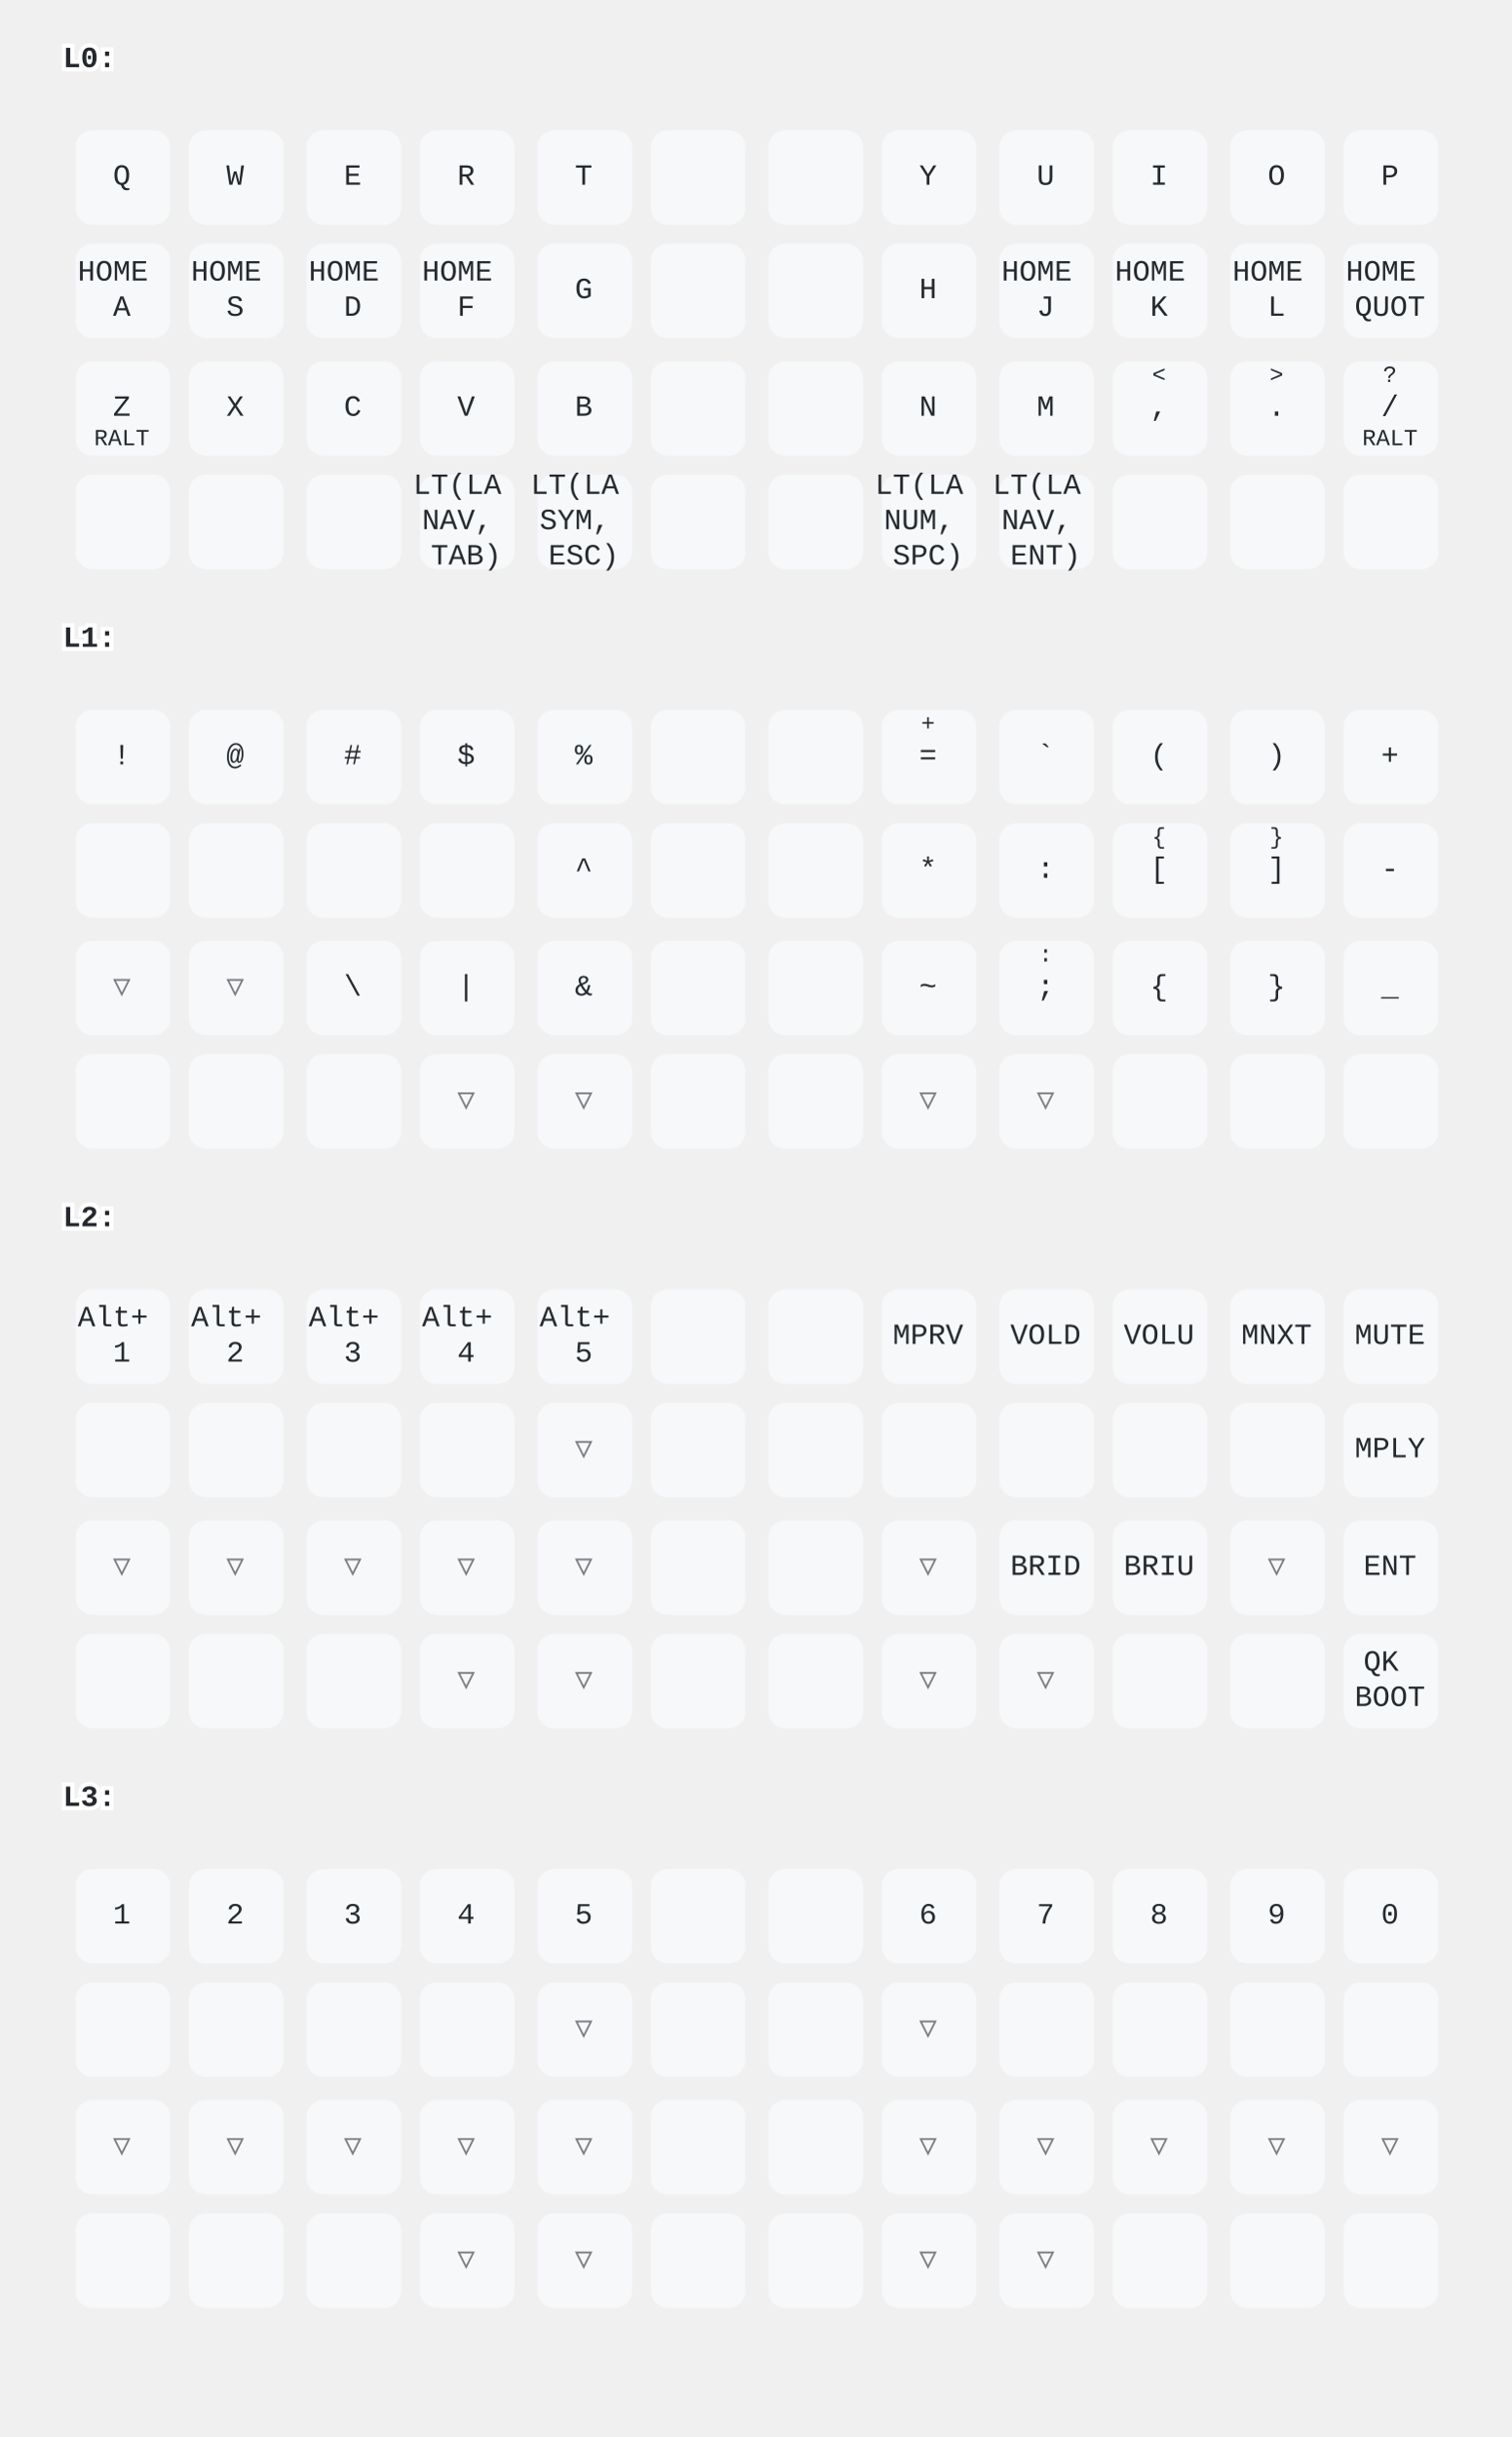
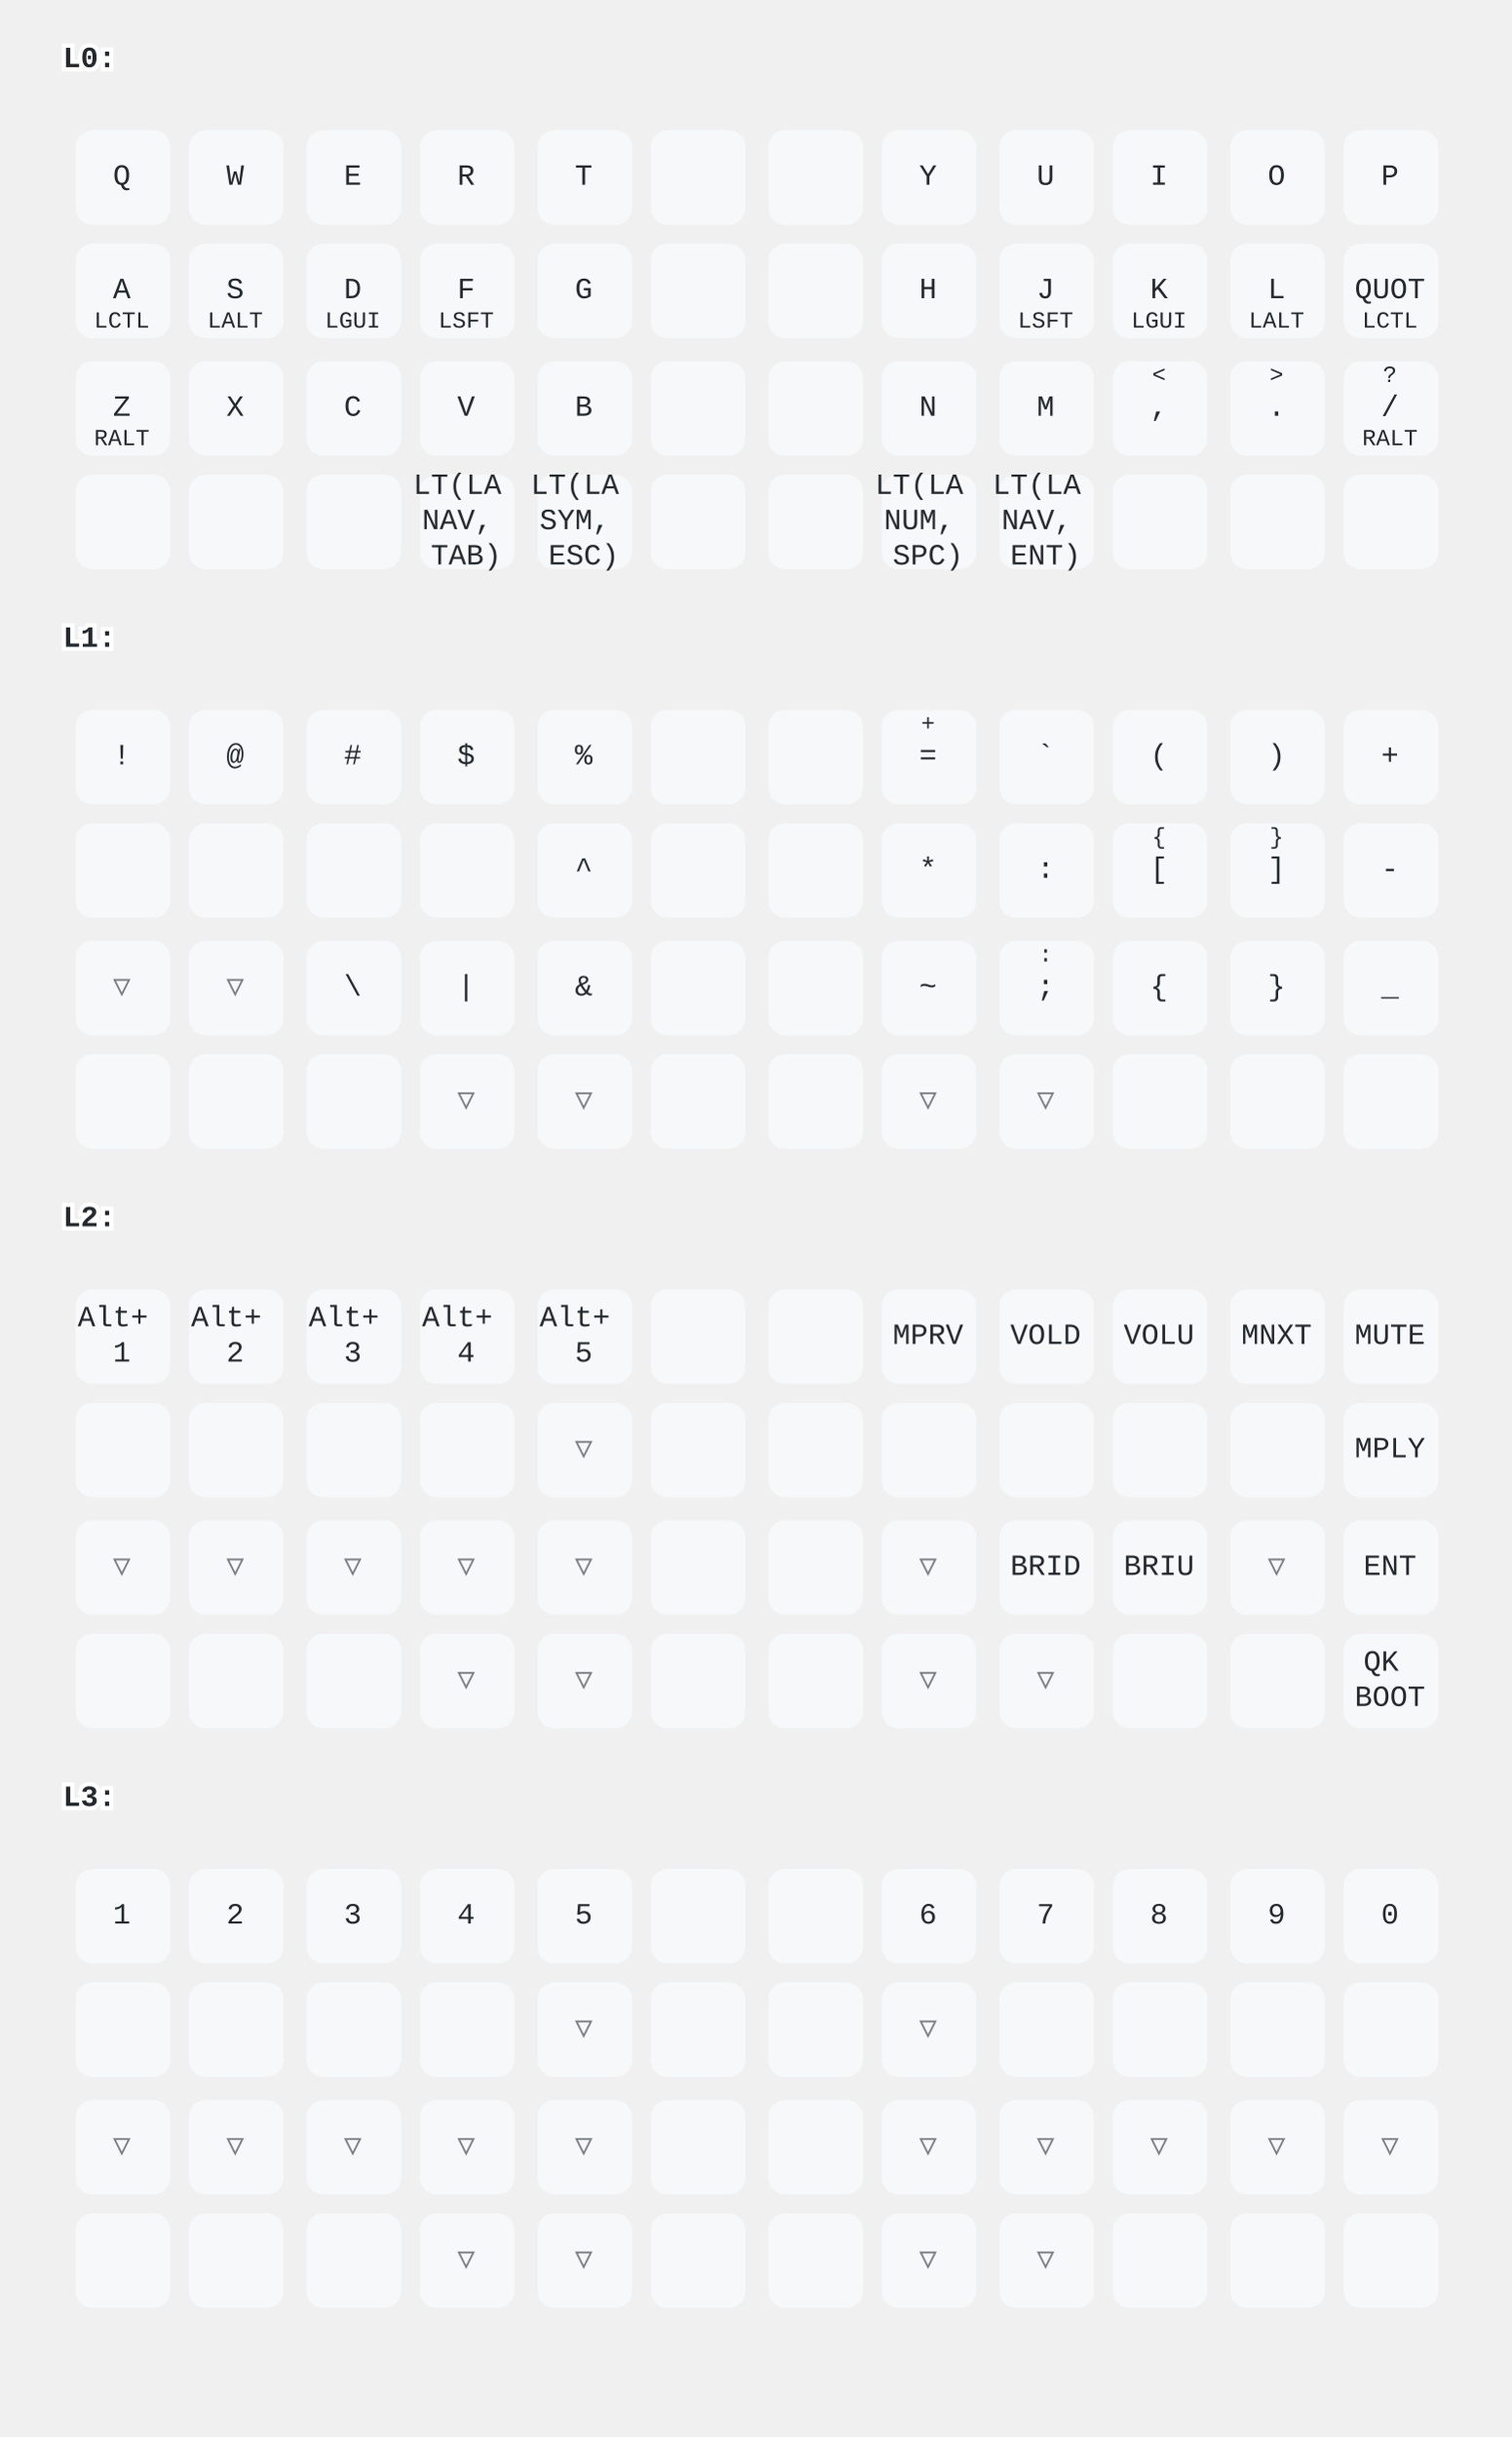
<svg xmlns="http://www.w3.org/2000/svg" xmlns:xlink="http://www.w3.org/1999/xlink" width="720" height="1160" viewBox="0 0 720 1160" class="keymap">
  <defs>/* start glyphs */
<svg id="mdi:apple-keyboard-command">
      <svg id="mdi-apple-keyboard-command" viewBox="0 0 24 24">
        <path d="M6,2A4,4 0 0,1 10,6V8H14V6A4,4 0 0,1 18,2A4,4 0 0,1 22,6A4,4 0 0,1 18,10H16V14H18A4,4 0 0,1 22,18A4,4 0 0,1 18,22A4,4 0 0,1 14,18V16H10V18A4,4 0 0,1 6,22A4,4 0 0,1 2,18A4,4 0 0,1 6,14H8V10H6A4,4 0 0,1 2,6A4,4 0 0,1 6,2M16,18A2,2 0 0,0 18,20A2,2 0 0,0 20,18A2,2 0 0,0 18,16H16V18M14,10H10V14H14V10M6,16A2,2 0 0,0 4,18A2,2 0 0,0 6,20A2,2 0 0,0 8,18V16H6M8,6A2,2 0 0,0 6,4A2,2 0 0,0 4,6A2,2 0 0,0 6,8H8V6M18,8A2,2 0 0,0 20,6A2,2 0 0,0 18,4A2,2 0 0,0 16,6V8H18Z" />
      </svg>
    </svg>
    <svg id="mdi:apple-keyboard-control">
      <svg id="mdi-apple-keyboard-control" viewBox="0 0 24 24">
        <path d="M19.78,11.78L18.36,13.19L12,6.83L5.64,13.19L4.22,11.78L12,4L19.78,11.78Z" />
      </svg>
    </svg>
    <svg id="mdi:apple-keyboard-option">
      <svg id="mdi-apple-keyboard-option" viewBox="0 0 24 24">
        <path d="M3,4H9.11L16.15,18H21V20H14.88L7.84,6H3V4M14,4H21V6H14V4Z" />
      </svg>
    </svg>
    <svg id="mdi:apple-keyboard-shift">
      <svg id="mdi-apple-keyboard-shift" viewBox="0 0 24 24">
        <path d="M15,18V12H17.17L12,6.83L6.83,12H9V18H15M12,4L22,14H17V20H7V14H2L12,4Z" />
      </svg>
    </svg>
    <svg id="mdi:arrow-down-bold">
      <svg id="mdi-arrow-down-bold" viewBox="0 0 24 24">
        <path d="M9,4H15V12H19.84L12,19.84L4.16,12H9V4Z" />
      </svg>
    </svg>
    <svg id="mdi:arrow-left-bold">
      <svg id="mdi-arrow-left-bold" viewBox="0 0 24 24">
        <path d="M20,9V15H12V19.84L4.16,12L12,4.16V9H20Z" />
      </svg>
    </svg>
    <svg id="mdi:arrow-right-bold">
      <svg id="mdi-arrow-right-bold" viewBox="0 0 24 24">
        <path d="M4,15V9H12V4.16L19.84,12L12,19.84V15H4Z" />
      </svg>
    </svg>
    <svg id="mdi:arrow-up-bold">
      <svg id="mdi-arrow-up-bold" viewBox="0 0 24 24">
        <path d="M15,20H9V12H4.16L12,4.16L19.84,12H15V20Z" />
      </svg>
    </svg>
  </defs>/* end glyphs */
<style>/* inherit to force styles through use tags */
svg path {
    fill: inherit;
}

/* font and background color specifications */
svg.keymap {
    font-family: SFMono-Regular,Consolas,Liberation Mono,Menlo,monospace;
    font-size: 14px;
    font-kerning: normal;
    text-rendering: optimizeLegibility;
    fill: #24292e;
}

/* default key styling */
rect.key {
    fill: #f6f8fa;
}

rect.key, rect.combo {
    stroke: #c9cccf;
    stroke-width: 1;
}

/* default key side styling, only used is draw_key_sides is set */
rect.side {
    filter: brightness(90%);
}

/* color accent for combo boxes */
rect.combo, rect.combo-separate {
    fill: #cdf;
}

/* color accent for held keys */
rect.held, rect.combo.held {
    fill: #fdd;
}

/* color accent for ghost (optional) keys */
rect.ghost, rect.combo.ghost {
    stroke-dasharray: 4, 4;
    stroke-width: 2;
}

text {
    text-anchor: middle;
    dominant-baseline: middle;
}

/* styling for layer labels */
text.label {
    font-weight: bold;
    text-anchor: start;
    stroke: white;
    stroke-width: 4;
    paint-order: stroke;
}

/* styling for optional footer */
text.footer {
    text-anchor: end;
    dominant-baseline: auto;
    stroke: white;
    stroke-width: 4;
    paint-order: stroke;
}

/* styling for combo tap, and key hold/shifted label text */
text.combo, text.hold, text.shifted {
    font-size: 11px;
}

text.hold {
    text-anchor: middle;
    dominant-baseline: auto;
}

text.shifted {
    text-anchor: middle;
    dominant-baseline: hanging;
}

/* styling for hold/shifted label text in combo box */
text.combo.hold, text.combo.shifted {
    font-size: 8px;
}

/* lighter symbol for transparent keys */
text.trans {
    fill: #7b7e81;
}

/* styling for combo dendrons */
path.combo {
    stroke-width: 1;
    stroke: gray;
    fill: none;
}

/* Start Tabler Icons Cleanup */
/* cannot use height/width with glyphs */
.icon-tabler &gt; path {
    fill: inherit;
    stroke: inherit;
    stroke-width: 2;
}
/* hide tabler's default box */
.icon-tabler &gt; path[stroke="none"][fill="none"] {
    visibility: hidden;
}
/* End Tabler Icons Cleanup */

rect.key {
    fill: #f6f8fa;
    stroke: none;      /* Remove border */
    stroke-width: 0;   /* Border width */
}

rect.key, rect.combo {
    stroke: none;
    stroke-width: 0;
}

text {
    text-anchor: middle;
    dominant-baseline: middle;
    text-transform: lowercase;
}
</style>
  <g transform="translate(30, 0)" class="layer-L0">
    <text x="0" y="28" class="label">L0:</text>
    <g transform="translate(0, 56)">
      <g transform="translate(28, 28)" class="key keypos-0">
        <rect rx="8" ry="8" x="-22" y="-22" width="45" height="45" class="key" />
        <text x="0" y="0" class="key tap">Q</text>
      </g>
      <g transform="translate(82, 28)" class="key keypos-1">
        <rect rx="8" ry="8" x="-22" y="-22" width="45" height="45" class="key" />
        <text x="0" y="0" class="key tap">W</text>
      </g>
      <g transform="translate(138, 28)" class="key keypos-2">
        <rect rx="8" ry="8" x="-22" y="-22" width="45" height="45" class="key" />
        <text x="0" y="0" class="key tap">E</text>
      </g>
      <g transform="translate(192, 28)" class="key keypos-3">
        <rect rx="8" ry="8" x="-22" y="-22" width="45" height="45" class="key" />
        <text x="0" y="0" class="key tap">R</text>
      </g>
      <g transform="translate(248, 28)" class="key keypos-4">
        <rect rx="8" ry="8" x="-22" y="-22" width="45" height="45" class="key" />
        <text x="0" y="0" class="key tap">T</text>
      </g>
      <g transform="translate(302, 28)" class="key keypos-5">
        <rect rx="8" ry="8" x="-22" y="-22" width="45" height="45" class="key" />
      </g>
      <g transform="translate(358, 28)" class="key keypos-6">
        <rect rx="8" ry="8" x="-22" y="-22" width="45" height="45" class="key" />
      </g>
      <g transform="translate(412, 28)" class="key keypos-7">
        <rect rx="8" ry="8" x="-22" y="-22" width="45" height="45" class="key" />
        <text x="0" y="0" class="key tap">Y</text>
      </g>
      <g transform="translate(468, 28)" class="key keypos-8">
        <rect rx="8" ry="8" x="-22" y="-22" width="45" height="45" class="key" />
        <text x="0" y="0" class="key tap">U</text>
      </g>
      <g transform="translate(522, 28)" class="key keypos-9">
        <rect rx="8" ry="8" x="-22" y="-22" width="45" height="45" class="key" />
        <text x="0" y="0" class="key tap">I</text>
      </g>
      <g transform="translate(578, 28)" class="key keypos-10">
        <rect rx="8" ry="8" x="-22" y="-22" width="45" height="45" class="key" />
        <text x="0" y="0" class="key tap">O</text>
      </g>
      <g transform="translate(632, 28)" class="key keypos-11">
        <rect rx="8" ry="8" x="-22" y="-22" width="45" height="45" class="key" />
        <text x="0" y="0" class="key tap">P</text>
      </g>
      <g transform="translate(28, 82)" class="key keypos-12">
        <rect rx="8" ry="8" x="-22" y="-22" width="45" height="45" class="key" />
-         <text x="0" y="0" class="key tap">
-           <tspan x="0" dy="-0.6em">HOME</tspan>
-           <tspan x="0" dy="1.2em">A</tspan>
-         </text>
+         <text x="0" y="0" class="key tap">A</text>
+         <text x="0" y="18" class="key hold">LCTL</text>
      </g>
      <g transform="translate(82, 82)" class="key keypos-13">
        <rect rx="8" ry="8" x="-22" y="-22" width="45" height="45" class="key" />
-         <text x="0" y="0" class="key tap">
-           <tspan x="0" dy="-0.6em">HOME</tspan>
-           <tspan x="0" dy="1.2em">S</tspan>
-         </text>
+         <text x="0" y="0" class="key tap">S</text>
+         <text x="0" y="18" class="key hold">LALT</text>
      </g>
      <g transform="translate(138, 82)" class="key keypos-14">
        <rect rx="8" ry="8" x="-22" y="-22" width="45" height="45" class="key" />
-         <text x="0" y="0" class="key tap">
-           <tspan x="0" dy="-0.6em">HOME</tspan>
-           <tspan x="0" dy="1.2em">D</tspan>
-         </text>
+         <text x="0" y="0" class="key tap">D</text>
+         <text x="0" y="18" class="key hold">LGUI</text>
      </g>
      <g transform="translate(192, 82)" class="key keypos-15">
        <rect rx="8" ry="8" x="-22" y="-22" width="45" height="45" class="key" />
-         <text x="0" y="0" class="key tap">
-           <tspan x="0" dy="-0.6em">HOME</tspan>
-           <tspan x="0" dy="1.2em">F</tspan>
-         </text>
+         <text x="0" y="0" class="key tap">F</text>
+         <text x="0" y="18" class="key hold">LSFT</text>
      </g>
      <g transform="translate(248, 82)" class="key keypos-16">
        <rect rx="8" ry="8" x="-22" y="-22" width="45" height="45" class="key" />
        <text x="0" y="0" class="key tap">G</text>
      </g>
      <g transform="translate(302, 82)" class="key keypos-17">
        <rect rx="8" ry="8" x="-22" y="-22" width="45" height="45" class="key" />
      </g>
      <g transform="translate(358, 82)" class="key keypos-18">
        <rect rx="8" ry="8" x="-22" y="-22" width="45" height="45" class="key" />
      </g>
      <g transform="translate(412, 82)" class="key keypos-19">
        <rect rx="8" ry="8" x="-22" y="-22" width="45" height="45" class="key" />
        <text x="0" y="0" class="key tap">H</text>
      </g>
      <g transform="translate(468, 82)" class="key keypos-20">
        <rect rx="8" ry="8" x="-22" y="-22" width="45" height="45" class="key" />
-         <text x="0" y="0" class="key tap">
-           <tspan x="0" dy="-0.6em">HOME</tspan>
-           <tspan x="0" dy="1.2em">J</tspan>
-         </text>
+         <text x="0" y="0" class="key tap">J</text>
+         <text x="0" y="18" class="key hold">LSFT</text>
      </g>
      <g transform="translate(522, 82)" class="key keypos-21">
        <rect rx="8" ry="8" x="-22" y="-22" width="45" height="45" class="key" />
-         <text x="0" y="0" class="key tap">
-           <tspan x="0" dy="-0.6em">HOME</tspan>
-           <tspan x="0" dy="1.2em">K</tspan>
-         </text>
+         <text x="0" y="0" class="key tap">K</text>
+         <text x="0" y="18" class="key hold">LGUI</text>
      </g>
      <g transform="translate(578, 82)" class="key keypos-22">
        <rect rx="8" ry="8" x="-22" y="-22" width="45" height="45" class="key" />
-         <text x="0" y="0" class="key tap">
-           <tspan x="0" dy="-0.6em">HOME</tspan>
-           <tspan x="0" dy="1.2em">L</tspan>
-         </text>
+         <text x="0" y="0" class="key tap">L</text>
+         <text x="0" y="18" class="key hold">LALT</text>
      </g>
      <g transform="translate(632, 82)" class="key keypos-23">
        <rect rx="8" ry="8" x="-22" y="-22" width="45" height="45" class="key" />
-         <text x="0" y="0" class="key tap">
-           <tspan x="0" dy="-0.6em">HOME</tspan>
-           <tspan x="0" dy="1.2em">QUOT</tspan>
-         </text>
+         <text x="0" y="0" class="key tap">QUOT</text>
+         <text x="0" y="18" class="key hold">LCTL</text>
      </g>
      <g transform="translate(28, 138)" class="key keypos-24">
        <rect rx="8" ry="8" x="-22" y="-22" width="45" height="45" class="key" />
        <text x="0" y="0" class="key tap">Z</text>
        <text x="0" y="18" class="key hold">RALT</text>
      </g>
      <g transform="translate(82, 138)" class="key keypos-25">
        <rect rx="8" ry="8" x="-22" y="-22" width="45" height="45" class="key" />
        <text x="0" y="0" class="key tap">X</text>
      </g>
      <g transform="translate(138, 138)" class="key keypos-26">
        <rect rx="8" ry="8" x="-22" y="-22" width="45" height="45" class="key" />
        <text x="0" y="0" class="key tap">C</text>
      </g>
      <g transform="translate(192, 138)" class="key keypos-27">
        <rect rx="8" ry="8" x="-22" y="-22" width="45" height="45" class="key" />
        <text x="0" y="0" class="key tap">V</text>
      </g>
      <g transform="translate(248, 138)" class="key keypos-28">
        <rect rx="8" ry="8" x="-22" y="-22" width="45" height="45" class="key" />
        <text x="0" y="0" class="key tap">B</text>
      </g>
      <g transform="translate(302, 138)" class="key keypos-29">
        <rect rx="8" ry="8" x="-22" y="-22" width="45" height="45" class="key" />
      </g>
      <g transform="translate(358, 138)" class="key keypos-30">
        <rect rx="8" ry="8" x="-22" y="-22" width="45" height="45" class="key" />
      </g>
      <g transform="translate(412, 138)" class="key keypos-31">
        <rect rx="8" ry="8" x="-22" y="-22" width="45" height="45" class="key" />
        <text x="0" y="0" class="key tap">N</text>
      </g>
      <g transform="translate(468, 138)" class="key keypos-32">
        <rect rx="8" ry="8" x="-22" y="-22" width="45" height="45" class="key" />
        <text x="0" y="0" class="key tap">M</text>
      </g>
      <g transform="translate(522, 138)" class="key keypos-33">
        <rect rx="8" ry="8" x="-22" y="-22" width="45" height="45" class="key" />
        <text x="0" y="0" class="key tap">,</text>
        <text x="0" y="-18" class="key shifted">&lt;</text>
      </g>
      <g transform="translate(578, 138)" class="key keypos-34">
        <rect rx="8" ry="8" x="-22" y="-22" width="45" height="45" class="key" />
        <text x="0" y="0" class="key tap">.</text>
        <text x="0" y="-18" class="key shifted">&gt;</text>
      </g>
      <g transform="translate(632, 138)" class="key keypos-35">
        <rect rx="8" ry="8" x="-22" y="-22" width="45" height="45" class="key" />
        <text x="0" y="0" class="key tap">/</text>
        <text x="0" y="18" class="key hold">RALT</text>
        <text x="0" y="-18" class="key shifted">?</text>
      </g>
      <g transform="translate(28, 192)" class="key keypos-36">
        <rect rx="8" ry="8" x="-22" y="-22" width="45" height="45" class="key" />
      </g>
      <g transform="translate(82, 192)" class="key keypos-37">
        <rect rx="8" ry="8" x="-22" y="-22" width="45" height="45" class="key" />
      </g>
      <g transform="translate(138, 192)" class="key keypos-38">
        <rect rx="8" ry="8" x="-22" y="-22" width="45" height="45" class="key" />
      </g>
      <g transform="translate(192, 192)" class="key keypos-39">
        <rect rx="8" ry="8" x="-22" y="-22" width="45" height="45" class="key" />
        <text x="0" y="0" class="key tap">
          <tspan x="0" dy="-1.2em">LT(LA</tspan>
          <tspan x="0" dy="1.2em">NAV,</tspan>
          <tspan x="0" dy="1.2em">TAB)</tspan>
        </text>
      </g>
      <g transform="translate(248, 192)" class="key keypos-40">
        <rect rx="8" ry="8" x="-22" y="-22" width="45" height="45" class="key" />
        <text x="0" y="0" class="key tap">
          <tspan x="0" dy="-1.2em">LT(LA</tspan>
          <tspan x="0" dy="1.2em">SYM,</tspan>
          <tspan x="0" dy="1.2em">ESC)</tspan>
        </text>
      </g>
      <g transform="translate(302, 192)" class="key keypos-41">
        <rect rx="8" ry="8" x="-22" y="-22" width="45" height="45" class="key" />
      </g>
      <g transform="translate(358, 192)" class="key keypos-42">
        <rect rx="8" ry="8" x="-22" y="-22" width="45" height="45" class="key" />
      </g>
      <g transform="translate(412, 192)" class="key keypos-43">
        <rect rx="8" ry="8" x="-22" y="-22" width="45" height="45" class="key" />
        <text x="0" y="0" class="key tap">
          <tspan x="0" dy="-1.2em">LT(LA</tspan>
          <tspan x="0" dy="1.2em">NUM,</tspan>
          <tspan x="0" dy="1.2em">SPC)</tspan>
        </text>
      </g>
      <g transform="translate(468, 192)" class="key keypos-44">
        <rect rx="8" ry="8" x="-22" y="-22" width="45" height="45" class="key" />
        <text x="0" y="0" class="key tap">
          <tspan x="0" dy="-1.2em">LT(LA</tspan>
          <tspan x="0" dy="1.2em">NAV,</tspan>
          <tspan x="0" dy="1.2em">ENT)</tspan>
        </text>
      </g>
      <g transform="translate(522, 192)" class="key keypos-45">
        <rect rx="8" ry="8" x="-22" y="-22" width="45" height="45" class="key" />
      </g>
      <g transform="translate(578, 192)" class="key keypos-46">
        <rect rx="8" ry="8" x="-22" y="-22" width="45" height="45" class="key" />
      </g>
      <g transform="translate(632, 192)" class="key keypos-47">
        <rect rx="8" ry="8" x="-22" y="-22" width="45" height="45" class="key" />
      </g>
    </g>
  </g>
  <g transform="translate(30, 276)" class="layer-L1">
    <text x="0" y="28" class="label">L1:</text>
    <g transform="translate(0, 56)">
      <g transform="translate(28, 28)" class="key keypos-0">
        <rect rx="8" ry="8" x="-22" y="-22" width="45" height="45" class="key" />
        <text x="0" y="0" class="key tap">!</text>
      </g>
      <g transform="translate(82, 28)" class="key keypos-1">
        <rect rx="8" ry="8" x="-22" y="-22" width="45" height="45" class="key" />
        <text x="0" y="0" class="key tap">@</text>
      </g>
      <g transform="translate(138, 28)" class="key keypos-2">
        <rect rx="8" ry="8" x="-22" y="-22" width="45" height="45" class="key" />
        <text x="0" y="0" class="key tap">#</text>
      </g>
      <g transform="translate(192, 28)" class="key keypos-3">
        <rect rx="8" ry="8" x="-22" y="-22" width="45" height="45" class="key" />
        <text x="0" y="0" class="key tap">$</text>
      </g>
      <g transform="translate(248, 28)" class="key keypos-4">
        <rect rx="8" ry="8" x="-22" y="-22" width="45" height="45" class="key" />
        <text x="0" y="0" class="key tap">%</text>
      </g>
      <g transform="translate(302, 28)" class="key keypos-5">
        <rect rx="8" ry="8" x="-22" y="-22" width="45" height="45" class="key" />
      </g>
      <g transform="translate(358, 28)" class="key keypos-6">
        <rect rx="8" ry="8" x="-22" y="-22" width="45" height="45" class="key" />
      </g>
      <g transform="translate(412, 28)" class="key keypos-7">
        <rect rx="8" ry="8" x="-22" y="-22" width="45" height="45" class="key" />
        <text x="0" y="0" class="key tap">=</text>
        <text x="0" y="-18" class="key shifted">+</text>
      </g>
      <g transform="translate(468, 28)" class="key keypos-8">
        <rect rx="8" ry="8" x="-22" y="-22" width="45" height="45" class="key" />
        <text x="0" y="0" class="key tap">`</text>
      </g>
      <g transform="translate(522, 28)" class="key keypos-9">
        <rect rx="8" ry="8" x="-22" y="-22" width="45" height="45" class="key" />
        <text x="0" y="0" class="key tap">(</text>
      </g>
      <g transform="translate(578, 28)" class="key keypos-10">
        <rect rx="8" ry="8" x="-22" y="-22" width="45" height="45" class="key" />
        <text x="0" y="0" class="key tap">)</text>
      </g>
      <g transform="translate(632, 28)" class="key keypos-11">
        <rect rx="8" ry="8" x="-22" y="-22" width="45" height="45" class="key" />
        <text x="0" y="0" class="key tap">+</text>
      </g>
      <g transform="translate(28, 82)" class="key keypos-12">
        <rect rx="8" ry="8" x="-22" y="-22" width="45" height="45" class="key" />
        <use href="#mdi:apple-keyboard-control" xlink:href="#mdi:apple-keyboard-control" x="-7" y="-7" height="14" width="14.0" class="key tap glyph mdi:apple-keyboard-control" />
      </g>
      <g transform="translate(82, 82)" class="key keypos-13">
        <rect rx="8" ry="8" x="-22" y="-22" width="45" height="45" class="key" />
        <use href="#mdi:apple-keyboard-option" xlink:href="#mdi:apple-keyboard-option" x="-7" y="-7" height="14" width="14.0" class="key tap glyph mdi:apple-keyboard-option" />
      </g>
      <g transform="translate(138, 82)" class="key keypos-14">
        <rect rx="8" ry="8" x="-22" y="-22" width="45" height="45" class="key" />
        <use href="#mdi:apple-keyboard-command" xlink:href="#mdi:apple-keyboard-command" x="-7" y="-7" height="14" width="14.0" class="key tap glyph mdi:apple-keyboard-command" />
      </g>
      <g transform="translate(192, 82)" class="key keypos-15">
        <rect rx="8" ry="8" x="-22" y="-22" width="45" height="45" class="key" />
        <use href="#mdi:apple-keyboard-shift" xlink:href="#mdi:apple-keyboard-shift" x="-7" y="-7" height="14" width="14.0" class="key tap glyph mdi:apple-keyboard-shift" />
      </g>
      <g transform="translate(248, 82)" class="key keypos-16">
        <rect rx="8" ry="8" x="-22" y="-22" width="45" height="45" class="key" />
        <text x="0" y="0" class="key tap">^</text>
      </g>
      <g transform="translate(302, 82)" class="key keypos-17">
        <rect rx="8" ry="8" x="-22" y="-22" width="45" height="45" class="key" />
      </g>
      <g transform="translate(358, 82)" class="key keypos-18">
        <rect rx="8" ry="8" x="-22" y="-22" width="45" height="45" class="key" />
      </g>
      <g transform="translate(412, 82)" class="key keypos-19">
        <rect rx="8" ry="8" x="-22" y="-22" width="45" height="45" class="key" />
        <text x="0" y="0" class="key tap">*</text>
      </g>
      <g transform="translate(468, 82)" class="key keypos-20">
        <rect rx="8" ry="8" x="-22" y="-22" width="45" height="45" class="key" />
        <text x="0" y="0" class="key tap">:</text>
      </g>
      <g transform="translate(522, 82)" class="key keypos-21">
        <rect rx="8" ry="8" x="-22" y="-22" width="45" height="45" class="key" />
        <text x="0" y="0" class="key tap">[</text>
        <text x="0" y="-18" class="key shifted">{</text>
      </g>
      <g transform="translate(578, 82)" class="key keypos-22">
        <rect rx="8" ry="8" x="-22" y="-22" width="45" height="45" class="key" />
        <text x="0" y="0" class="key tap">]</text>
        <text x="0" y="-18" class="key shifted">}</text>
      </g>
      <g transform="translate(632, 82)" class="key keypos-23">
        <rect rx="8" ry="8" x="-22" y="-22" width="45" height="45" class="key" />
        <text x="0" y="0" class="key tap">-</text>
      </g>
      <g transform="translate(28, 138)" class="key trans keypos-24">
        <rect rx="8" ry="8" x="-22" y="-22" width="45" height="45" class="key trans" />
        <text x="0" y="0" class="key trans tap">▽</text>
      </g>
      <g transform="translate(82, 138)" class="key trans keypos-25">
        <rect rx="8" ry="8" x="-22" y="-22" width="45" height="45" class="key trans" />
        <text x="0" y="0" class="key trans tap">▽</text>
      </g>
      <g transform="translate(138, 138)" class="key keypos-26">
        <rect rx="8" ry="8" x="-22" y="-22" width="45" height="45" class="key" />
        <text x="0" y="0" class="key tap">\</text>
      </g>
      <g transform="translate(192, 138)" class="key keypos-27">
        <rect rx="8" ry="8" x="-22" y="-22" width="45" height="45" class="key" />
        <text x="0" y="0" class="key tap">|</text>
      </g>
      <g transform="translate(248, 138)" class="key keypos-28">
        <rect rx="8" ry="8" x="-22" y="-22" width="45" height="45" class="key" />
        <text x="0" y="0" class="key tap">&amp;</text>
      </g>
      <g transform="translate(302, 138)" class="key keypos-29">
        <rect rx="8" ry="8" x="-22" y="-22" width="45" height="45" class="key" />
      </g>
      <g transform="translate(358, 138)" class="key keypos-30">
        <rect rx="8" ry="8" x="-22" y="-22" width="45" height="45" class="key" />
      </g>
      <g transform="translate(412, 138)" class="key keypos-31">
        <rect rx="8" ry="8" x="-22" y="-22" width="45" height="45" class="key" />
        <text x="0" y="0" class="key tap">~</text>
      </g>
      <g transform="translate(468, 138)" class="key keypos-32">
        <rect rx="8" ry="8" x="-22" y="-22" width="45" height="45" class="key" />
        <text x="0" y="0" class="key tap">;</text>
        <text x="0" y="-18" class="key shifted">:</text>
      </g>
      <g transform="translate(522, 138)" class="key keypos-33">
        <rect rx="8" ry="8" x="-22" y="-22" width="45" height="45" class="key" />
        <text x="0" y="0" class="key tap">{</text>
      </g>
      <g transform="translate(578, 138)" class="key keypos-34">
        <rect rx="8" ry="8" x="-22" y="-22" width="45" height="45" class="key" />
        <text x="0" y="0" class="key tap">}</text>
      </g>
      <g transform="translate(632, 138)" class="key keypos-35">
        <rect rx="8" ry="8" x="-22" y="-22" width="45" height="45" class="key" />
        <text x="0" y="0" class="key tap">_</text>
      </g>
      <g transform="translate(28, 192)" class="key keypos-36">
        <rect rx="8" ry="8" x="-22" y="-22" width="45" height="45" class="key" />
      </g>
      <g transform="translate(82, 192)" class="key keypos-37">
        <rect rx="8" ry="8" x="-22" y="-22" width="45" height="45" class="key" />
      </g>
      <g transform="translate(138, 192)" class="key keypos-38">
        <rect rx="8" ry="8" x="-22" y="-22" width="45" height="45" class="key" />
      </g>
      <g transform="translate(192, 192)" class="key trans keypos-39">
        <rect rx="8" ry="8" x="-22" y="-22" width="45" height="45" class="key trans" />
        <text x="0" y="0" class="key trans tap">▽</text>
      </g>
      <g transform="translate(248, 192)" class="key trans keypos-40">
        <rect rx="8" ry="8" x="-22" y="-22" width="45" height="45" class="key trans" />
        <text x="0" y="0" class="key trans tap">▽</text>
      </g>
      <g transform="translate(302, 192)" class="key keypos-41">
        <rect rx="8" ry="8" x="-22" y="-22" width="45" height="45" class="key" />
      </g>
      <g transform="translate(358, 192)" class="key keypos-42">
        <rect rx="8" ry="8" x="-22" y="-22" width="45" height="45" class="key" />
      </g>
      <g transform="translate(412, 192)" class="key trans keypos-43">
        <rect rx="8" ry="8" x="-22" y="-22" width="45" height="45" class="key trans" />
        <text x="0" y="0" class="key trans tap">▽</text>
      </g>
      <g transform="translate(468, 192)" class="key trans keypos-44">
        <rect rx="8" ry="8" x="-22" y="-22" width="45" height="45" class="key trans" />
        <text x="0" y="0" class="key trans tap">▽</text>
      </g>
      <g transform="translate(522, 192)" class="key keypos-45">
        <rect rx="8" ry="8" x="-22" y="-22" width="45" height="45" class="key" />
      </g>
      <g transform="translate(578, 192)" class="key keypos-46">
        <rect rx="8" ry="8" x="-22" y="-22" width="45" height="45" class="key" />
      </g>
      <g transform="translate(632, 192)" class="key keypos-47">
        <rect rx="8" ry="8" x="-22" y="-22" width="45" height="45" class="key" />
      </g>
    </g>
  </g>
  <g transform="translate(30, 552)" class="layer-L2">
    <text x="0" y="28" class="label">L2:</text>
    <g transform="translate(0, 56)">
      <g transform="translate(28, 28)" class="key keypos-0">
        <rect rx="8" ry="8" x="-22" y="-22" width="45" height="45" class="key" />
        <text x="0" y="0" class="key tap">
          <tspan x="0" dy="-0.6em">Alt+</tspan>
          <tspan x="0" dy="1.2em">1</tspan>
        </text>
      </g>
      <g transform="translate(82, 28)" class="key keypos-1">
        <rect rx="8" ry="8" x="-22" y="-22" width="45" height="45" class="key" />
        <text x="0" y="0" class="key tap">
          <tspan x="0" dy="-0.6em">Alt+</tspan>
          <tspan x="0" dy="1.2em">2</tspan>
        </text>
      </g>
      <g transform="translate(138, 28)" class="key keypos-2">
        <rect rx="8" ry="8" x="-22" y="-22" width="45" height="45" class="key" />
        <text x="0" y="0" class="key tap">
          <tspan x="0" dy="-0.6em">Alt+</tspan>
          <tspan x="0" dy="1.2em">3</tspan>
        </text>
      </g>
      <g transform="translate(192, 28)" class="key keypos-3">
        <rect rx="8" ry="8" x="-22" y="-22" width="45" height="45" class="key" />
        <text x="0" y="0" class="key tap">
          <tspan x="0" dy="-0.6em">Alt+</tspan>
          <tspan x="0" dy="1.2em">4</tspan>
        </text>
      </g>
      <g transform="translate(248, 28)" class="key keypos-4">
        <rect rx="8" ry="8" x="-22" y="-22" width="45" height="45" class="key" />
        <text x="0" y="0" class="key tap">
          <tspan x="0" dy="-0.6em">Alt+</tspan>
          <tspan x="0" dy="1.2em">5</tspan>
        </text>
      </g>
      <g transform="translate(302, 28)" class="key keypos-5">
        <rect rx="8" ry="8" x="-22" y="-22" width="45" height="45" class="key" />
      </g>
      <g transform="translate(358, 28)" class="key keypos-6">
        <rect rx="8" ry="8" x="-22" y="-22" width="45" height="45" class="key" />
      </g>
      <g transform="translate(412, 28)" class="key keypos-7">
        <rect rx="8" ry="8" x="-22" y="-22" width="45" height="45" class="key" />
        <text x="0" y="0" class="key tap">MPRV</text>
      </g>
      <g transform="translate(468, 28)" class="key keypos-8">
        <rect rx="8" ry="8" x="-22" y="-22" width="45" height="45" class="key" />
        <text x="0" y="0" class="key tap">VOLD</text>
      </g>
      <g transform="translate(522, 28)" class="key keypos-9">
        <rect rx="8" ry="8" x="-22" y="-22" width="45" height="45" class="key" />
        <text x="0" y="0" class="key tap">VOLU</text>
      </g>
      <g transform="translate(578, 28)" class="key keypos-10">
        <rect rx="8" ry="8" x="-22" y="-22" width="45" height="45" class="key" />
        <text x="0" y="0" class="key tap">MNXT</text>
      </g>
      <g transform="translate(632, 28)" class="key keypos-11">
        <rect rx="8" ry="8" x="-22" y="-22" width="45" height="45" class="key" />
        <text x="0" y="0" class="key tap">MUTE</text>
      </g>
      <g transform="translate(28, 82)" class="key keypos-12">
        <rect rx="8" ry="8" x="-22" y="-22" width="45" height="45" class="key" />
        <use href="#mdi:apple-keyboard-control" xlink:href="#mdi:apple-keyboard-control" x="-7" y="-7" height="14" width="14.0" class="key tap glyph mdi:apple-keyboard-control" />
      </g>
      <g transform="translate(82, 82)" class="key keypos-13">
        <rect rx="8" ry="8" x="-22" y="-22" width="45" height="45" class="key" />
        <use href="#mdi:apple-keyboard-option" xlink:href="#mdi:apple-keyboard-option" x="-7" y="-7" height="14" width="14.0" class="key tap glyph mdi:apple-keyboard-option" />
      </g>
      <g transform="translate(138, 82)" class="key keypos-14">
        <rect rx="8" ry="8" x="-22" y="-22" width="45" height="45" class="key" />
        <use href="#mdi:apple-keyboard-command" xlink:href="#mdi:apple-keyboard-command" x="-7" y="-7" height="14" width="14.0" class="key tap glyph mdi:apple-keyboard-command" />
      </g>
      <g transform="translate(192, 82)" class="key keypos-15">
        <rect rx="8" ry="8" x="-22" y="-22" width="45" height="45" class="key" />
        <use href="#mdi:apple-keyboard-shift" xlink:href="#mdi:apple-keyboard-shift" x="-7" y="-7" height="14" width="14.0" class="key tap glyph mdi:apple-keyboard-shift" />
      </g>
      <g transform="translate(248, 82)" class="key trans keypos-16">
        <rect rx="8" ry="8" x="-22" y="-22" width="45" height="45" class="key trans" />
        <text x="0" y="0" class="key trans tap">▽</text>
      </g>
      <g transform="translate(302, 82)" class="key keypos-17">
        <rect rx="8" ry="8" x="-22" y="-22" width="45" height="45" class="key" />
      </g>
      <g transform="translate(358, 82)" class="key keypos-18">
        <rect rx="8" ry="8" x="-22" y="-22" width="45" height="45" class="key" />
      </g>
      <g transform="translate(412, 82)" class="key keypos-19">
        <rect rx="8" ry="8" x="-22" y="-22" width="45" height="45" class="key" />
        <use href="#mdi:arrow-left-bold" xlink:href="#mdi:arrow-left-bold" x="-7" y="-7" height="14" width="14.0" class="key tap glyph mdi:arrow-left-bold" />
      </g>
      <g transform="translate(468, 82)" class="key keypos-20">
        <rect rx="8" ry="8" x="-22" y="-22" width="45" height="45" class="key" />
        <use href="#mdi:arrow-down-bold" xlink:href="#mdi:arrow-down-bold" x="-7" y="-7" height="14" width="14.0" class="key tap glyph mdi:arrow-down-bold" />
      </g>
      <g transform="translate(522, 82)" class="key keypos-21">
        <rect rx="8" ry="8" x="-22" y="-22" width="45" height="45" class="key" />
        <use href="#mdi:arrow-up-bold" xlink:href="#mdi:arrow-up-bold" x="-7" y="-7" height="14" width="14.0" class="key tap glyph mdi:arrow-up-bold" />
      </g>
      <g transform="translate(578, 82)" class="key keypos-22">
        <rect rx="8" ry="8" x="-22" y="-22" width="45" height="45" class="key" />
        <use href="#mdi:arrow-right-bold" xlink:href="#mdi:arrow-right-bold" x="-7" y="-7" height="14" width="14.0" class="key tap glyph mdi:arrow-right-bold" />
      </g>
      <g transform="translate(632, 82)" class="key keypos-23">
        <rect rx="8" ry="8" x="-22" y="-22" width="45" height="45" class="key" />
        <text x="0" y="0" class="key tap">MPLY</text>
      </g>
      <g transform="translate(28, 138)" class="key trans keypos-24">
        <rect rx="8" ry="8" x="-22" y="-22" width="45" height="45" class="key trans" />
        <text x="0" y="0" class="key trans tap">▽</text>
      </g>
      <g transform="translate(82, 138)" class="key trans keypos-25">
        <rect rx="8" ry="8" x="-22" y="-22" width="45" height="45" class="key trans" />
        <text x="0" y="0" class="key trans tap">▽</text>
      </g>
      <g transform="translate(138, 138)" class="key trans keypos-26">
        <rect rx="8" ry="8" x="-22" y="-22" width="45" height="45" class="key trans" />
        <text x="0" y="0" class="key trans tap">▽</text>
      </g>
      <g transform="translate(192, 138)" class="key trans keypos-27">
        <rect rx="8" ry="8" x="-22" y="-22" width="45" height="45" class="key trans" />
        <text x="0" y="0" class="key trans tap">▽</text>
      </g>
      <g transform="translate(248, 138)" class="key trans keypos-28">
        <rect rx="8" ry="8" x="-22" y="-22" width="45" height="45" class="key trans" />
        <text x="0" y="0" class="key trans tap">▽</text>
      </g>
      <g transform="translate(302, 138)" class="key keypos-29">
        <rect rx="8" ry="8" x="-22" y="-22" width="45" height="45" class="key" />
      </g>
      <g transform="translate(358, 138)" class="key keypos-30">
        <rect rx="8" ry="8" x="-22" y="-22" width="45" height="45" class="key" />
      </g>
      <g transform="translate(412, 138)" class="key trans keypos-31">
        <rect rx="8" ry="8" x="-22" y="-22" width="45" height="45" class="key trans" />
        <text x="0" y="0" class="key trans tap">▽</text>
      </g>
      <g transform="translate(468, 138)" class="key keypos-32">
        <rect rx="8" ry="8" x="-22" y="-22" width="45" height="45" class="key" />
        <text x="0" y="0" class="key tap">BRID</text>
      </g>
      <g transform="translate(522, 138)" class="key keypos-33">
        <rect rx="8" ry="8" x="-22" y="-22" width="45" height="45" class="key" />
        <text x="0" y="0" class="key tap">BRIU</text>
      </g>
      <g transform="translate(578, 138)" class="key trans keypos-34">
        <rect rx="8" ry="8" x="-22" y="-22" width="45" height="45" class="key trans" />
        <text x="0" y="0" class="key trans tap">▽</text>
      </g>
      <g transform="translate(632, 138)" class="key keypos-35">
        <rect rx="8" ry="8" x="-22" y="-22" width="45" height="45" class="key" />
        <text x="0" y="0" class="key tap">ENT</text>
      </g>
      <g transform="translate(28, 192)" class="key keypos-36">
        <rect rx="8" ry="8" x="-22" y="-22" width="45" height="45" class="key" />
      </g>
      <g transform="translate(82, 192)" class="key keypos-37">
        <rect rx="8" ry="8" x="-22" y="-22" width="45" height="45" class="key" />
      </g>
      <g transform="translate(138, 192)" class="key keypos-38">
        <rect rx="8" ry="8" x="-22" y="-22" width="45" height="45" class="key" />
      </g>
      <g transform="translate(192, 192)" class="key trans keypos-39">
        <rect rx="8" ry="8" x="-22" y="-22" width="45" height="45" class="key trans" />
        <text x="0" y="0" class="key trans tap">▽</text>
      </g>
      <g transform="translate(248, 192)" class="key trans keypos-40">
        <rect rx="8" ry="8" x="-22" y="-22" width="45" height="45" class="key trans" />
        <text x="0" y="0" class="key trans tap">▽</text>
      </g>
      <g transform="translate(302, 192)" class="key keypos-41">
        <rect rx="8" ry="8" x="-22" y="-22" width="45" height="45" class="key" />
      </g>
      <g transform="translate(358, 192)" class="key keypos-42">
        <rect rx="8" ry="8" x="-22" y="-22" width="45" height="45" class="key" />
      </g>
      <g transform="translate(412, 192)" class="key trans keypos-43">
        <rect rx="8" ry="8" x="-22" y="-22" width="45" height="45" class="key trans" />
        <text x="0" y="0" class="key trans tap">▽</text>
      </g>
      <g transform="translate(468, 192)" class="key trans keypos-44">
        <rect rx="8" ry="8" x="-22" y="-22" width="45" height="45" class="key trans" />
        <text x="0" y="0" class="key trans tap">▽</text>
      </g>
      <g transform="translate(522, 192)" class="key keypos-45">
        <rect rx="8" ry="8" x="-22" y="-22" width="45" height="45" class="key" />
      </g>
      <g transform="translate(578, 192)" class="key keypos-46">
        <rect rx="8" ry="8" x="-22" y="-22" width="45" height="45" class="key" />
      </g>
      <g transform="translate(632, 192)" class="key keypos-47">
        <rect rx="8" ry="8" x="-22" y="-22" width="45" height="45" class="key" />
        <text x="0" y="0" class="key tap">
          <tspan x="0" dy="-0.6em">QK</tspan>
          <tspan x="0" dy="1.2em">BOOT</tspan>
        </text>
      </g>
    </g>
  </g>
  <g transform="translate(30, 828)" class="layer-L3">
    <text x="0" y="28" class="label">L3:</text>
    <g transform="translate(0, 56)">
      <g transform="translate(28, 28)" class="key keypos-0">
        <rect rx="8" ry="8" x="-22" y="-22" width="45" height="45" class="key" />
        <text x="0" y="0" class="key tap">1</text>
      </g>
      <g transform="translate(82, 28)" class="key keypos-1">
        <rect rx="8" ry="8" x="-22" y="-22" width="45" height="45" class="key" />
        <text x="0" y="0" class="key tap">2</text>
      </g>
      <g transform="translate(138, 28)" class="key keypos-2">
        <rect rx="8" ry="8" x="-22" y="-22" width="45" height="45" class="key" />
        <text x="0" y="0" class="key tap">3</text>
      </g>
      <g transform="translate(192, 28)" class="key keypos-3">
        <rect rx="8" ry="8" x="-22" y="-22" width="45" height="45" class="key" />
        <text x="0" y="0" class="key tap">4</text>
      </g>
      <g transform="translate(248, 28)" class="key keypos-4">
        <rect rx="8" ry="8" x="-22" y="-22" width="45" height="45" class="key" />
        <text x="0" y="0" class="key tap">5</text>
      </g>
      <g transform="translate(302, 28)" class="key keypos-5">
        <rect rx="8" ry="8" x="-22" y="-22" width="45" height="45" class="key" />
      </g>
      <g transform="translate(358, 28)" class="key keypos-6">
        <rect rx="8" ry="8" x="-22" y="-22" width="45" height="45" class="key" />
      </g>
      <g transform="translate(412, 28)" class="key keypos-7">
        <rect rx="8" ry="8" x="-22" y="-22" width="45" height="45" class="key" />
        <text x="0" y="0" class="key tap">6</text>
      </g>
      <g transform="translate(468, 28)" class="key keypos-8">
        <rect rx="8" ry="8" x="-22" y="-22" width="45" height="45" class="key" />
        <text x="0" y="0" class="key tap">7</text>
      </g>
      <g transform="translate(522, 28)" class="key keypos-9">
        <rect rx="8" ry="8" x="-22" y="-22" width="45" height="45" class="key" />
        <text x="0" y="0" class="key tap">8</text>
      </g>
      <g transform="translate(578, 28)" class="key keypos-10">
        <rect rx="8" ry="8" x="-22" y="-22" width="45" height="45" class="key" />
        <text x="0" y="0" class="key tap">9</text>
      </g>
      <g transform="translate(632, 28)" class="key keypos-11">
        <rect rx="8" ry="8" x="-22" y="-22" width="45" height="45" class="key" />
        <text x="0" y="0" class="key tap">0</text>
      </g>
      <g transform="translate(28, 82)" class="key keypos-12">
        <rect rx="8" ry="8" x="-22" y="-22" width="45" height="45" class="key" />
        <use href="#mdi:apple-keyboard-control" xlink:href="#mdi:apple-keyboard-control" x="-7" y="-7" height="14" width="14.0" class="key tap glyph mdi:apple-keyboard-control" />
      </g>
      <g transform="translate(82, 82)" class="key keypos-13">
        <rect rx="8" ry="8" x="-22" y="-22" width="45" height="45" class="key" />
        <use href="#mdi:apple-keyboard-option" xlink:href="#mdi:apple-keyboard-option" x="-7" y="-7" height="14" width="14.0" class="key tap glyph mdi:apple-keyboard-option" />
      </g>
      <g transform="translate(138, 82)" class="key keypos-14">
        <rect rx="8" ry="8" x="-22" y="-22" width="45" height="45" class="key" />
        <use href="#mdi:apple-keyboard-command" xlink:href="#mdi:apple-keyboard-command" x="-7" y="-7" height="14" width="14.0" class="key tap glyph mdi:apple-keyboard-command" />
      </g>
      <g transform="translate(192, 82)" class="key keypos-15">
        <rect rx="8" ry="8" x="-22" y="-22" width="45" height="45" class="key" />
        <use href="#mdi:apple-keyboard-shift" xlink:href="#mdi:apple-keyboard-shift" x="-7" y="-7" height="14" width="14.0" class="key tap glyph mdi:apple-keyboard-shift" />
      </g>
      <g transform="translate(248, 82)" class="key trans keypos-16">
        <rect rx="8" ry="8" x="-22" y="-22" width="45" height="45" class="key trans" />
        <text x="0" y="0" class="key trans tap">▽</text>
      </g>
      <g transform="translate(302, 82)" class="key keypos-17">
        <rect rx="8" ry="8" x="-22" y="-22" width="45" height="45" class="key" />
      </g>
      <g transform="translate(358, 82)" class="key keypos-18">
        <rect rx="8" ry="8" x="-22" y="-22" width="45" height="45" class="key" />
      </g>
      <g transform="translate(412, 82)" class="key trans keypos-19">
        <rect rx="8" ry="8" x="-22" y="-22" width="45" height="45" class="key trans" />
        <text x="0" y="0" class="key trans tap">▽</text>
      </g>
      <g transform="translate(468, 82)" class="key keypos-20">
        <rect rx="8" ry="8" x="-22" y="-22" width="45" height="45" class="key" />
        <use href="#mdi:apple-keyboard-shift" xlink:href="#mdi:apple-keyboard-shift" x="-7" y="-7" height="14" width="14.0" class="key tap glyph mdi:apple-keyboard-shift" />
      </g>
      <g transform="translate(522, 82)" class="key keypos-21">
        <rect rx="8" ry="8" x="-22" y="-22" width="45" height="45" class="key" />
        <use href="#mdi:apple-keyboard-command" xlink:href="#mdi:apple-keyboard-command" x="-7" y="-7" height="14" width="14.0" class="key tap glyph mdi:apple-keyboard-command" />
      </g>
      <g transform="translate(578, 82)" class="key keypos-22">
        <rect rx="8" ry="8" x="-22" y="-22" width="45" height="45" class="key" />
        <use href="#mdi:apple-keyboard-option" xlink:href="#mdi:apple-keyboard-option" x="-7" y="-7" height="14" width="14.0" class="key tap glyph mdi:apple-keyboard-option" />
      </g>
      <g transform="translate(632, 82)" class="key keypos-23">
        <rect rx="8" ry="8" x="-22" y="-22" width="45" height="45" class="key" />
        <use href="#mdi:apple-keyboard-control" xlink:href="#mdi:apple-keyboard-control" x="-7" y="-7" height="14" width="14.0" class="key tap glyph mdi:apple-keyboard-control" />
      </g>
      <g transform="translate(28, 138)" class="key trans keypos-24">
        <rect rx="8" ry="8" x="-22" y="-22" width="45" height="45" class="key trans" />
        <text x="0" y="0" class="key trans tap">▽</text>
      </g>
      <g transform="translate(82, 138)" class="key trans keypos-25">
        <rect rx="8" ry="8" x="-22" y="-22" width="45" height="45" class="key trans" />
        <text x="0" y="0" class="key trans tap">▽</text>
      </g>
      <g transform="translate(138, 138)" class="key trans keypos-26">
        <rect rx="8" ry="8" x="-22" y="-22" width="45" height="45" class="key trans" />
        <text x="0" y="0" class="key trans tap">▽</text>
      </g>
      <g transform="translate(192, 138)" class="key trans keypos-27">
        <rect rx="8" ry="8" x="-22" y="-22" width="45" height="45" class="key trans" />
        <text x="0" y="0" class="key trans tap">▽</text>
      </g>
      <g transform="translate(248, 138)" class="key trans keypos-28">
        <rect rx="8" ry="8" x="-22" y="-22" width="45" height="45" class="key trans" />
        <text x="0" y="0" class="key trans tap">▽</text>
      </g>
      <g transform="translate(302, 138)" class="key keypos-29">
        <rect rx="8" ry="8" x="-22" y="-22" width="45" height="45" class="key" />
      </g>
      <g transform="translate(358, 138)" class="key keypos-30">
        <rect rx="8" ry="8" x="-22" y="-22" width="45" height="45" class="key" />
      </g>
      <g transform="translate(412, 138)" class="key trans keypos-31">
        <rect rx="8" ry="8" x="-22" y="-22" width="45" height="45" class="key trans" />
        <text x="0" y="0" class="key trans tap">▽</text>
      </g>
      <g transform="translate(468, 138)" class="key trans keypos-32">
        <rect rx="8" ry="8" x="-22" y="-22" width="45" height="45" class="key trans" />
        <text x="0" y="0" class="key trans tap">▽</text>
      </g>
      <g transform="translate(522, 138)" class="key trans keypos-33">
        <rect rx="8" ry="8" x="-22" y="-22" width="45" height="45" class="key trans" />
        <text x="0" y="0" class="key trans tap">▽</text>
      </g>
      <g transform="translate(578, 138)" class="key trans keypos-34">
        <rect rx="8" ry="8" x="-22" y="-22" width="45" height="45" class="key trans" />
        <text x="0" y="0" class="key trans tap">▽</text>
      </g>
      <g transform="translate(632, 138)" class="key trans keypos-35">
        <rect rx="8" ry="8" x="-22" y="-22" width="45" height="45" class="key trans" />
        <text x="0" y="0" class="key trans tap">▽</text>
      </g>
      <g transform="translate(28, 192)" class="key keypos-36">
        <rect rx="8" ry="8" x="-22" y="-22" width="45" height="45" class="key" />
      </g>
      <g transform="translate(82, 192)" class="key keypos-37">
        <rect rx="8" ry="8" x="-22" y="-22" width="45" height="45" class="key" />
      </g>
      <g transform="translate(138, 192)" class="key keypos-38">
        <rect rx="8" ry="8" x="-22" y="-22" width="45" height="45" class="key" />
      </g>
      <g transform="translate(192, 192)" class="key trans keypos-39">
        <rect rx="8" ry="8" x="-22" y="-22" width="45" height="45" class="key trans" />
        <text x="0" y="0" class="key trans tap">▽</text>
      </g>
      <g transform="translate(248, 192)" class="key trans keypos-40">
        <rect rx="8" ry="8" x="-22" y="-22" width="45" height="45" class="key trans" />
        <text x="0" y="0" class="key trans tap">▽</text>
      </g>
      <g transform="translate(302, 192)" class="key keypos-41">
        <rect rx="8" ry="8" x="-22" y="-22" width="45" height="45" class="key" />
      </g>
      <g transform="translate(358, 192)" class="key keypos-42">
        <rect rx="8" ry="8" x="-22" y="-22" width="45" height="45" class="key" />
      </g>
      <g transform="translate(412, 192)" class="key trans keypos-43">
        <rect rx="8" ry="8" x="-22" y="-22" width="45" height="45" class="key trans" />
        <text x="0" y="0" class="key trans tap">▽</text>
      </g>
      <g transform="translate(468, 192)" class="key trans keypos-44">
        <rect rx="8" ry="8" x="-22" y="-22" width="45" height="45" class="key trans" />
        <text x="0" y="0" class="key trans tap">▽</text>
      </g>
      <g transform="translate(522, 192)" class="key keypos-45">
        <rect rx="8" ry="8" x="-22" y="-22" width="45" height="45" class="key" />
      </g>
      <g transform="translate(578, 192)" class="key keypos-46">
        <rect rx="8" ry="8" x="-22" y="-22" width="45" height="45" class="key" />
      </g>
      <g transform="translate(632, 192)" class="key keypos-47">
        <rect rx="8" ry="8" x="-22" y="-22" width="45" height="45" class="key" />
      </g>
    </g>
  </g>
</svg>
